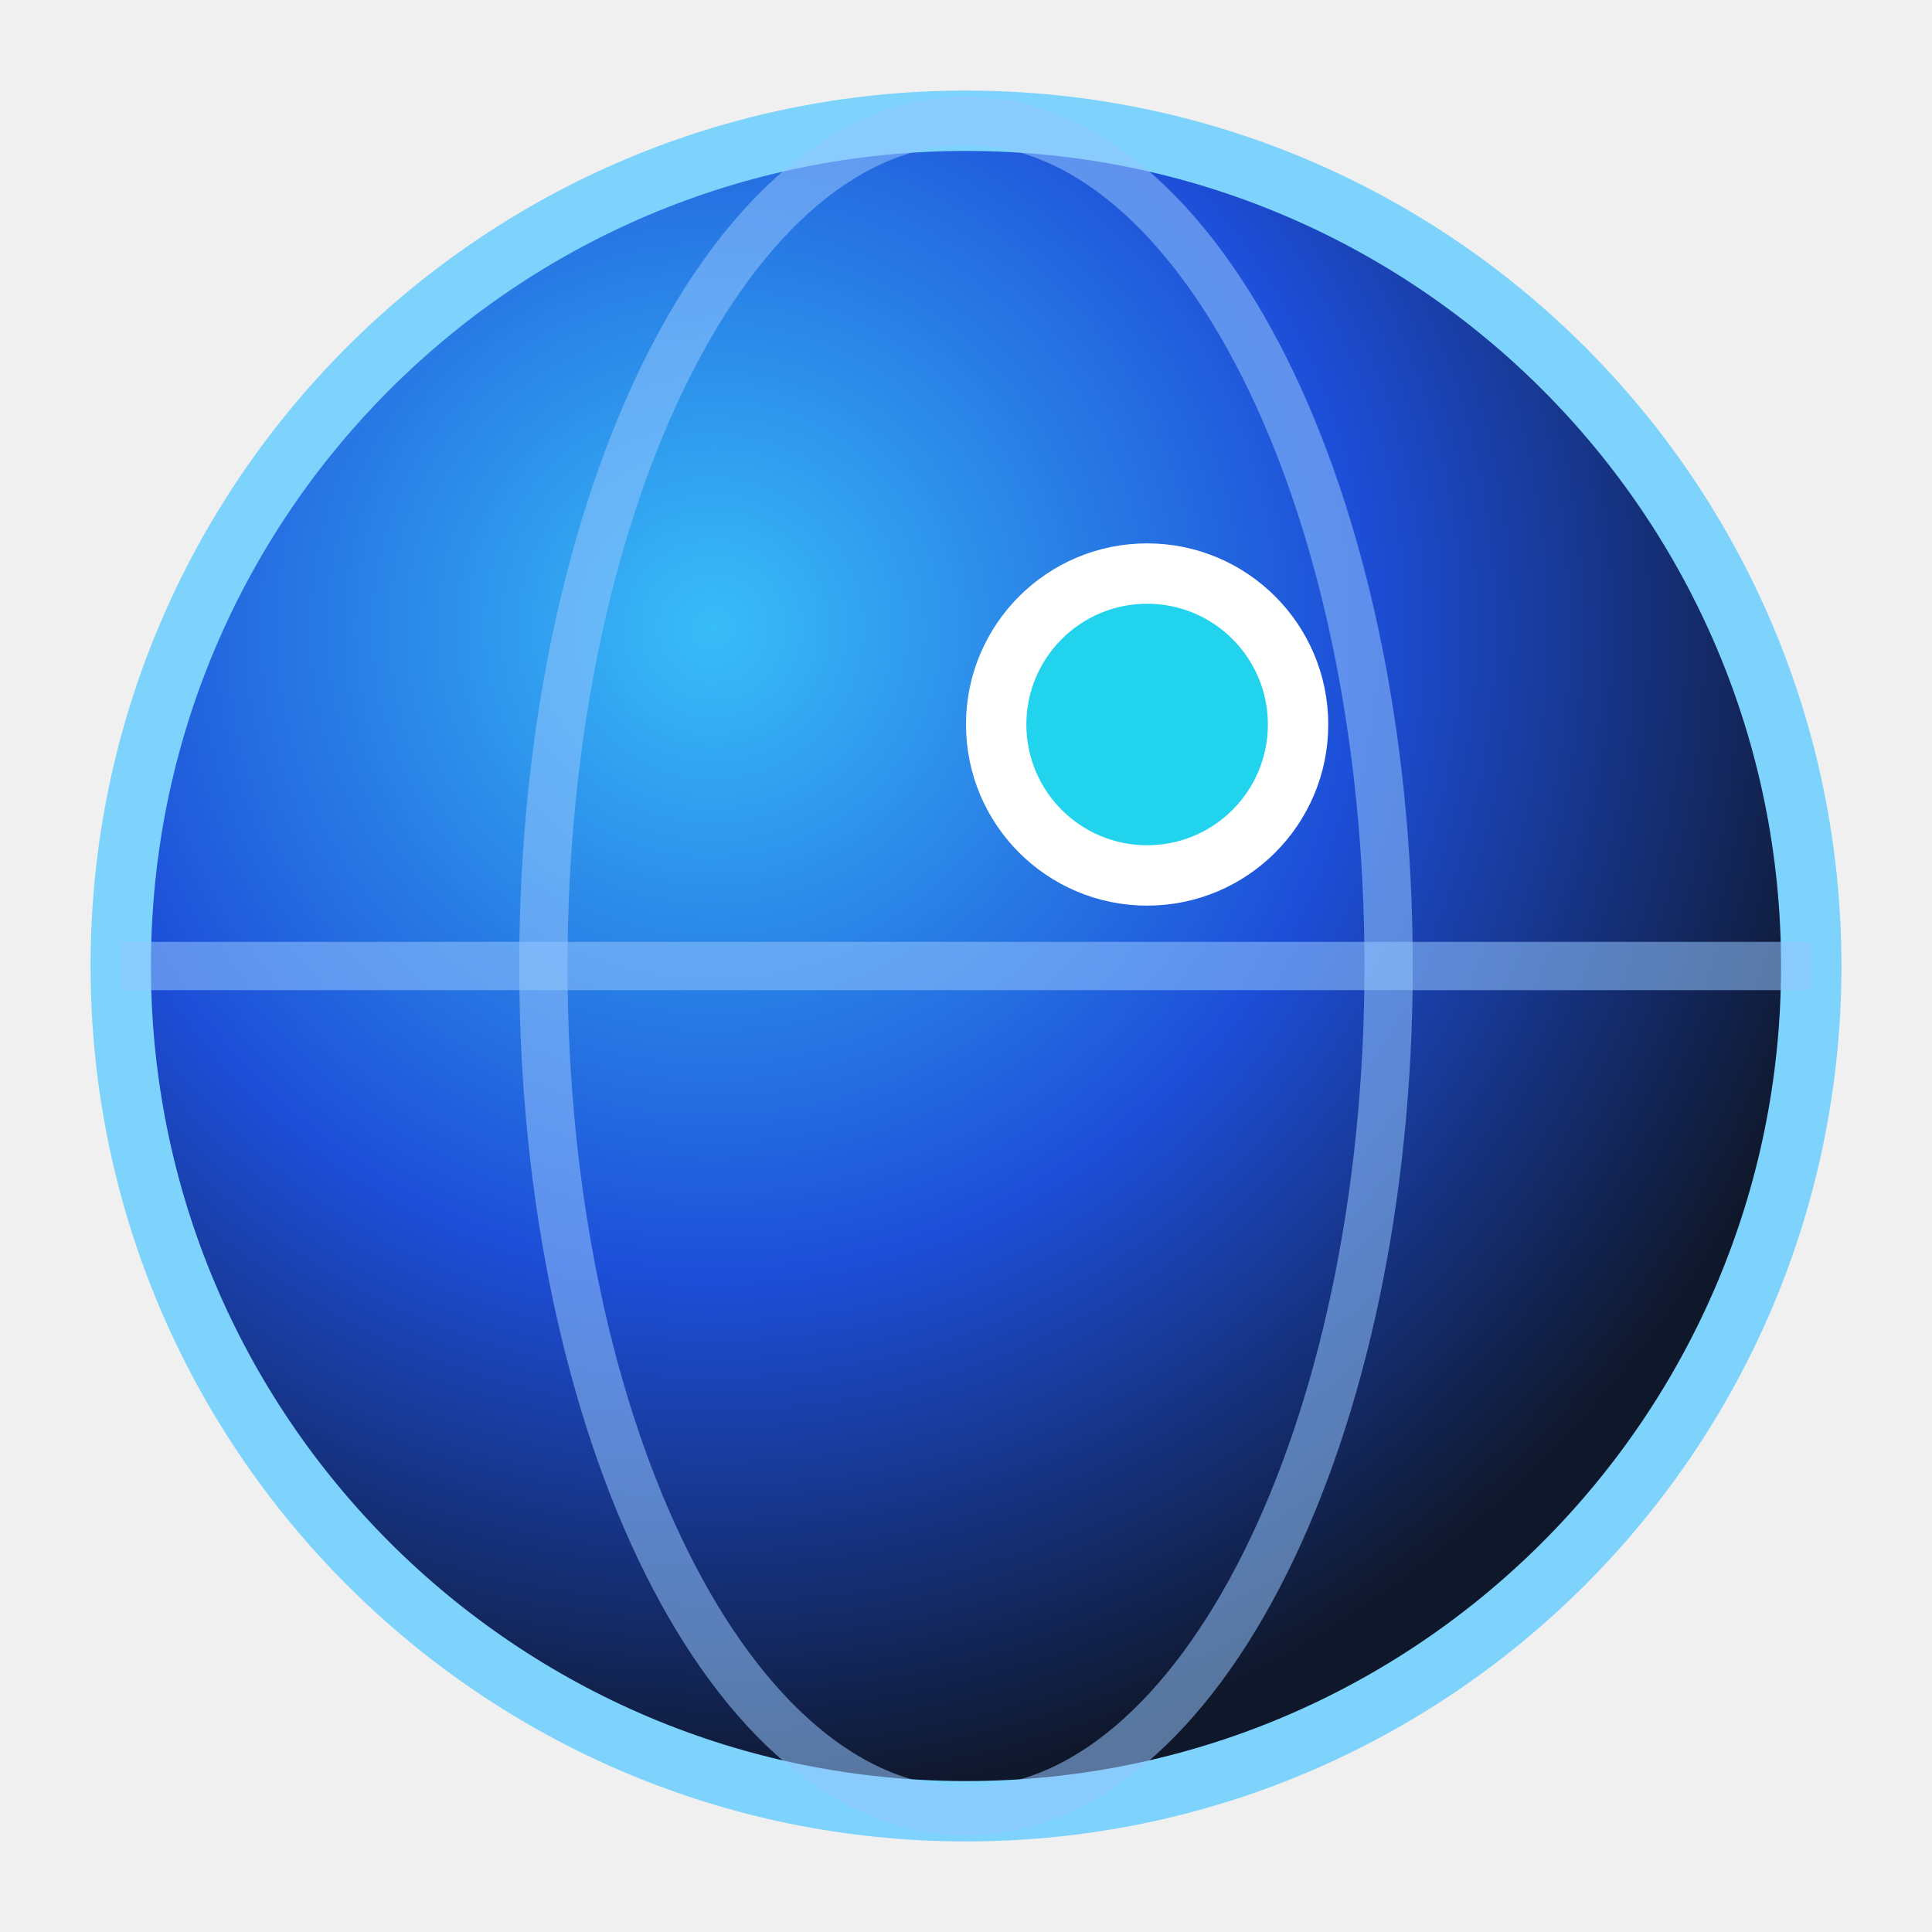
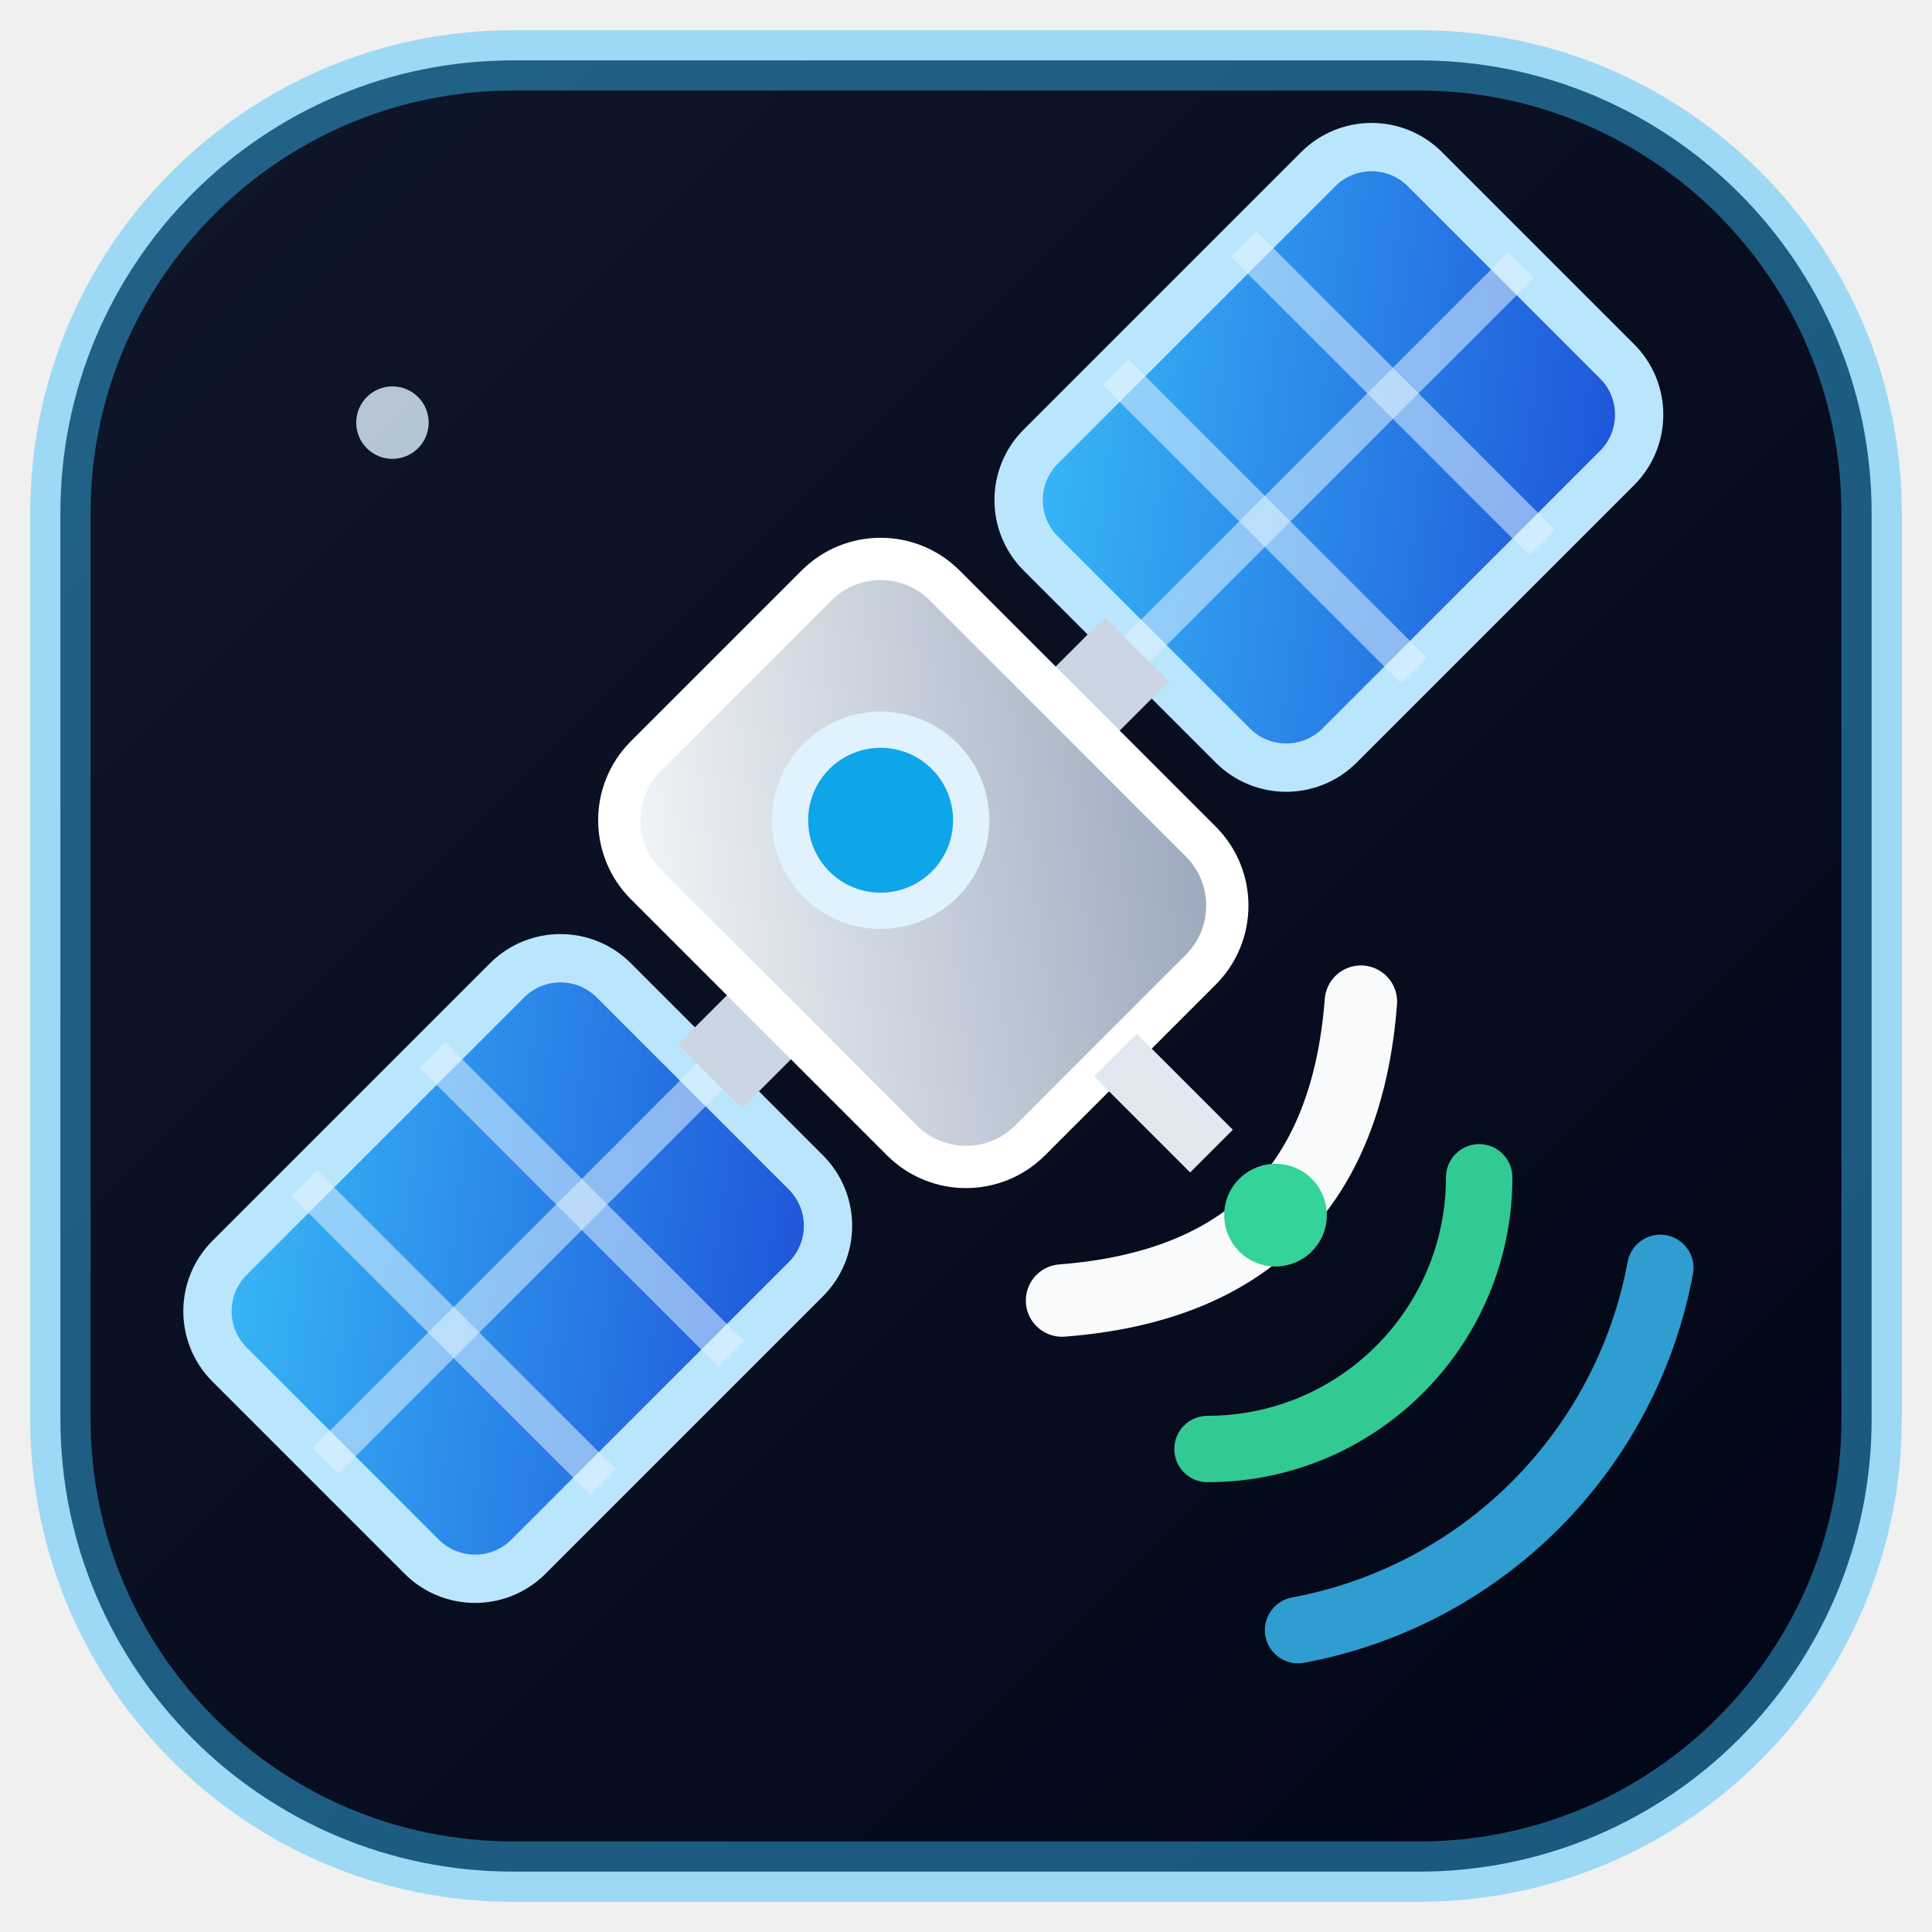
<svg xmlns="http://www.w3.org/2000/svg" viewBox="0 0 64 64">
  <defs>
-     <radialGradient id="g" cx="35%" cy="30%" r="70%">
+     <linearGradient id="bg" x1="0%" y1="0%" x2="100%" y2="100%">
+       <stop offset="0%" stop-color="#0f172a" />
+       <stop offset="100%" stop-color="#020617" />
+     </linearGradient>
+     <linearGradient id="panel" x1="0%" y1="0%" x2="100%" y2="100%">
      <stop offset="0%" stop-color="#38bdf8" />
-       <stop offset="55%" stop-color="#1d4ed8" />
-       <stop offset="100%" stop-color="#0f172a" />
-     </radialGradient>
+       <stop offset="100%" stop-color="#1d4ed8" />
+     </linearGradient>
+     <linearGradient id="body" x1="0%" y1="0%" x2="100%" y2="100%">
+       <stop offset="0%" stop-color="#f8fafc" />
+       <stop offset="100%" stop-color="#94a3b8" />
+     </linearGradient>
  </defs>
-   <circle cx="32" cy="32" r="28" fill="url(#g)" stroke="#7dd3fc" stroke-width="2" />
-   <ellipse cx="32" cy="32" rx="14" ry="28" fill="none" stroke="#93c5fd" stroke-opacity="0.55" stroke-width="1.6" />
-   <line x1="4" y1="32" x2="60" y2="32" stroke="#93c5fd" stroke-opacity="0.55" stroke-width="1.6" />
-   <circle cx="38" cy="24" r="5" fill="#22d3ee" stroke="#ffffff" stroke-width="2" />
+   <rect x="2" y="2" width="60" height="60" rx="15" fill="url(#bg)" stroke="#38bdf8" stroke-opacity="0.45" stroke-width="2" />
+   <circle cx="13" cy="14" r="1.2" fill="#e0f2fe" opacity="0.8" />
+   <circle cx="51" cy="13" r="1.1" fill="#bae6fd" opacity="0.7" />
+   <circle cx="14" cy="50" r="1.1" fill="#7dd3fc" opacity="0.65" />
+   <g transform="rotate(-45 32 30)">
+     <rect x="4" y="21" width="18" height="14" rx="2.5" fill="url(#panel)" stroke="#bae6fd" stroke-width="1.6" />
+     <line x1="10" y1="21" x2="10" y2="35" stroke="#e0f2fe" stroke-opacity="0.55" stroke-width="1.2" />
+     <line x1="16" y1="21" x2="16" y2="35" stroke="#e0f2fe" stroke-opacity="0.55" stroke-width="1.2" />
+     <line x1="4" y1="28" x2="22" y2="28" stroke="#e0f2fe" stroke-opacity="0.55" stroke-width="1.2" />
+     <rect x="42" y="21" width="18" height="14" rx="2.5" fill="url(#panel)" stroke="#bae6fd" stroke-width="1.6" />
+     <line x1="48" y1="21" x2="48" y2="35" stroke="#e0f2fe" stroke-opacity="0.55" stroke-width="1.2" />
+     <line x1="54" y1="21" x2="54" y2="35" stroke="#e0f2fe" stroke-opacity="0.55" stroke-width="1.2" />
+     <line x1="42" y1="28" x2="60" y2="28" stroke="#e0f2fe" stroke-opacity="0.55" stroke-width="1.2" />
+     <rect x="22" y="26.5" width="4" height="3" fill="#cbd5e1" />
+     <rect x="38" y="26.5" width="4" height="3" fill="#cbd5e1" />
+     <rect x="25" y="19" width="14" height="18" rx="3" fill="url(#body)" stroke="#ffffff" stroke-width="1.4" />
+     <circle cx="32" cy="26" r="3" fill="#0ea5e9" stroke="#e0f2fe" stroke-width="1.2" />
+     <line x1="32" y1="37" x2="32" y2="41.5" stroke="#e2e8f0" stroke-width="2" />
+     <path d="M25 41.5 Q32 47.5 39 41.5" fill="none" stroke="#f8fafc" stroke-width="2.4" stroke-linecap="round" />
+     <circle cx="32" cy="44.5" r="1.7" fill="#34d399" />
+   </g>
+   <path d="M40 48 A9 9 0 0 0 49 39" fill="none" stroke="#34d399" stroke-width="2.2" stroke-linecap="round" opacity="0.95" />
+   <path d="M43 54 A15 15 0 0 0 55 42" fill="none" stroke="#38bdf8" stroke-width="2.2" stroke-linecap="round" opacity="0.82" />
</svg>
